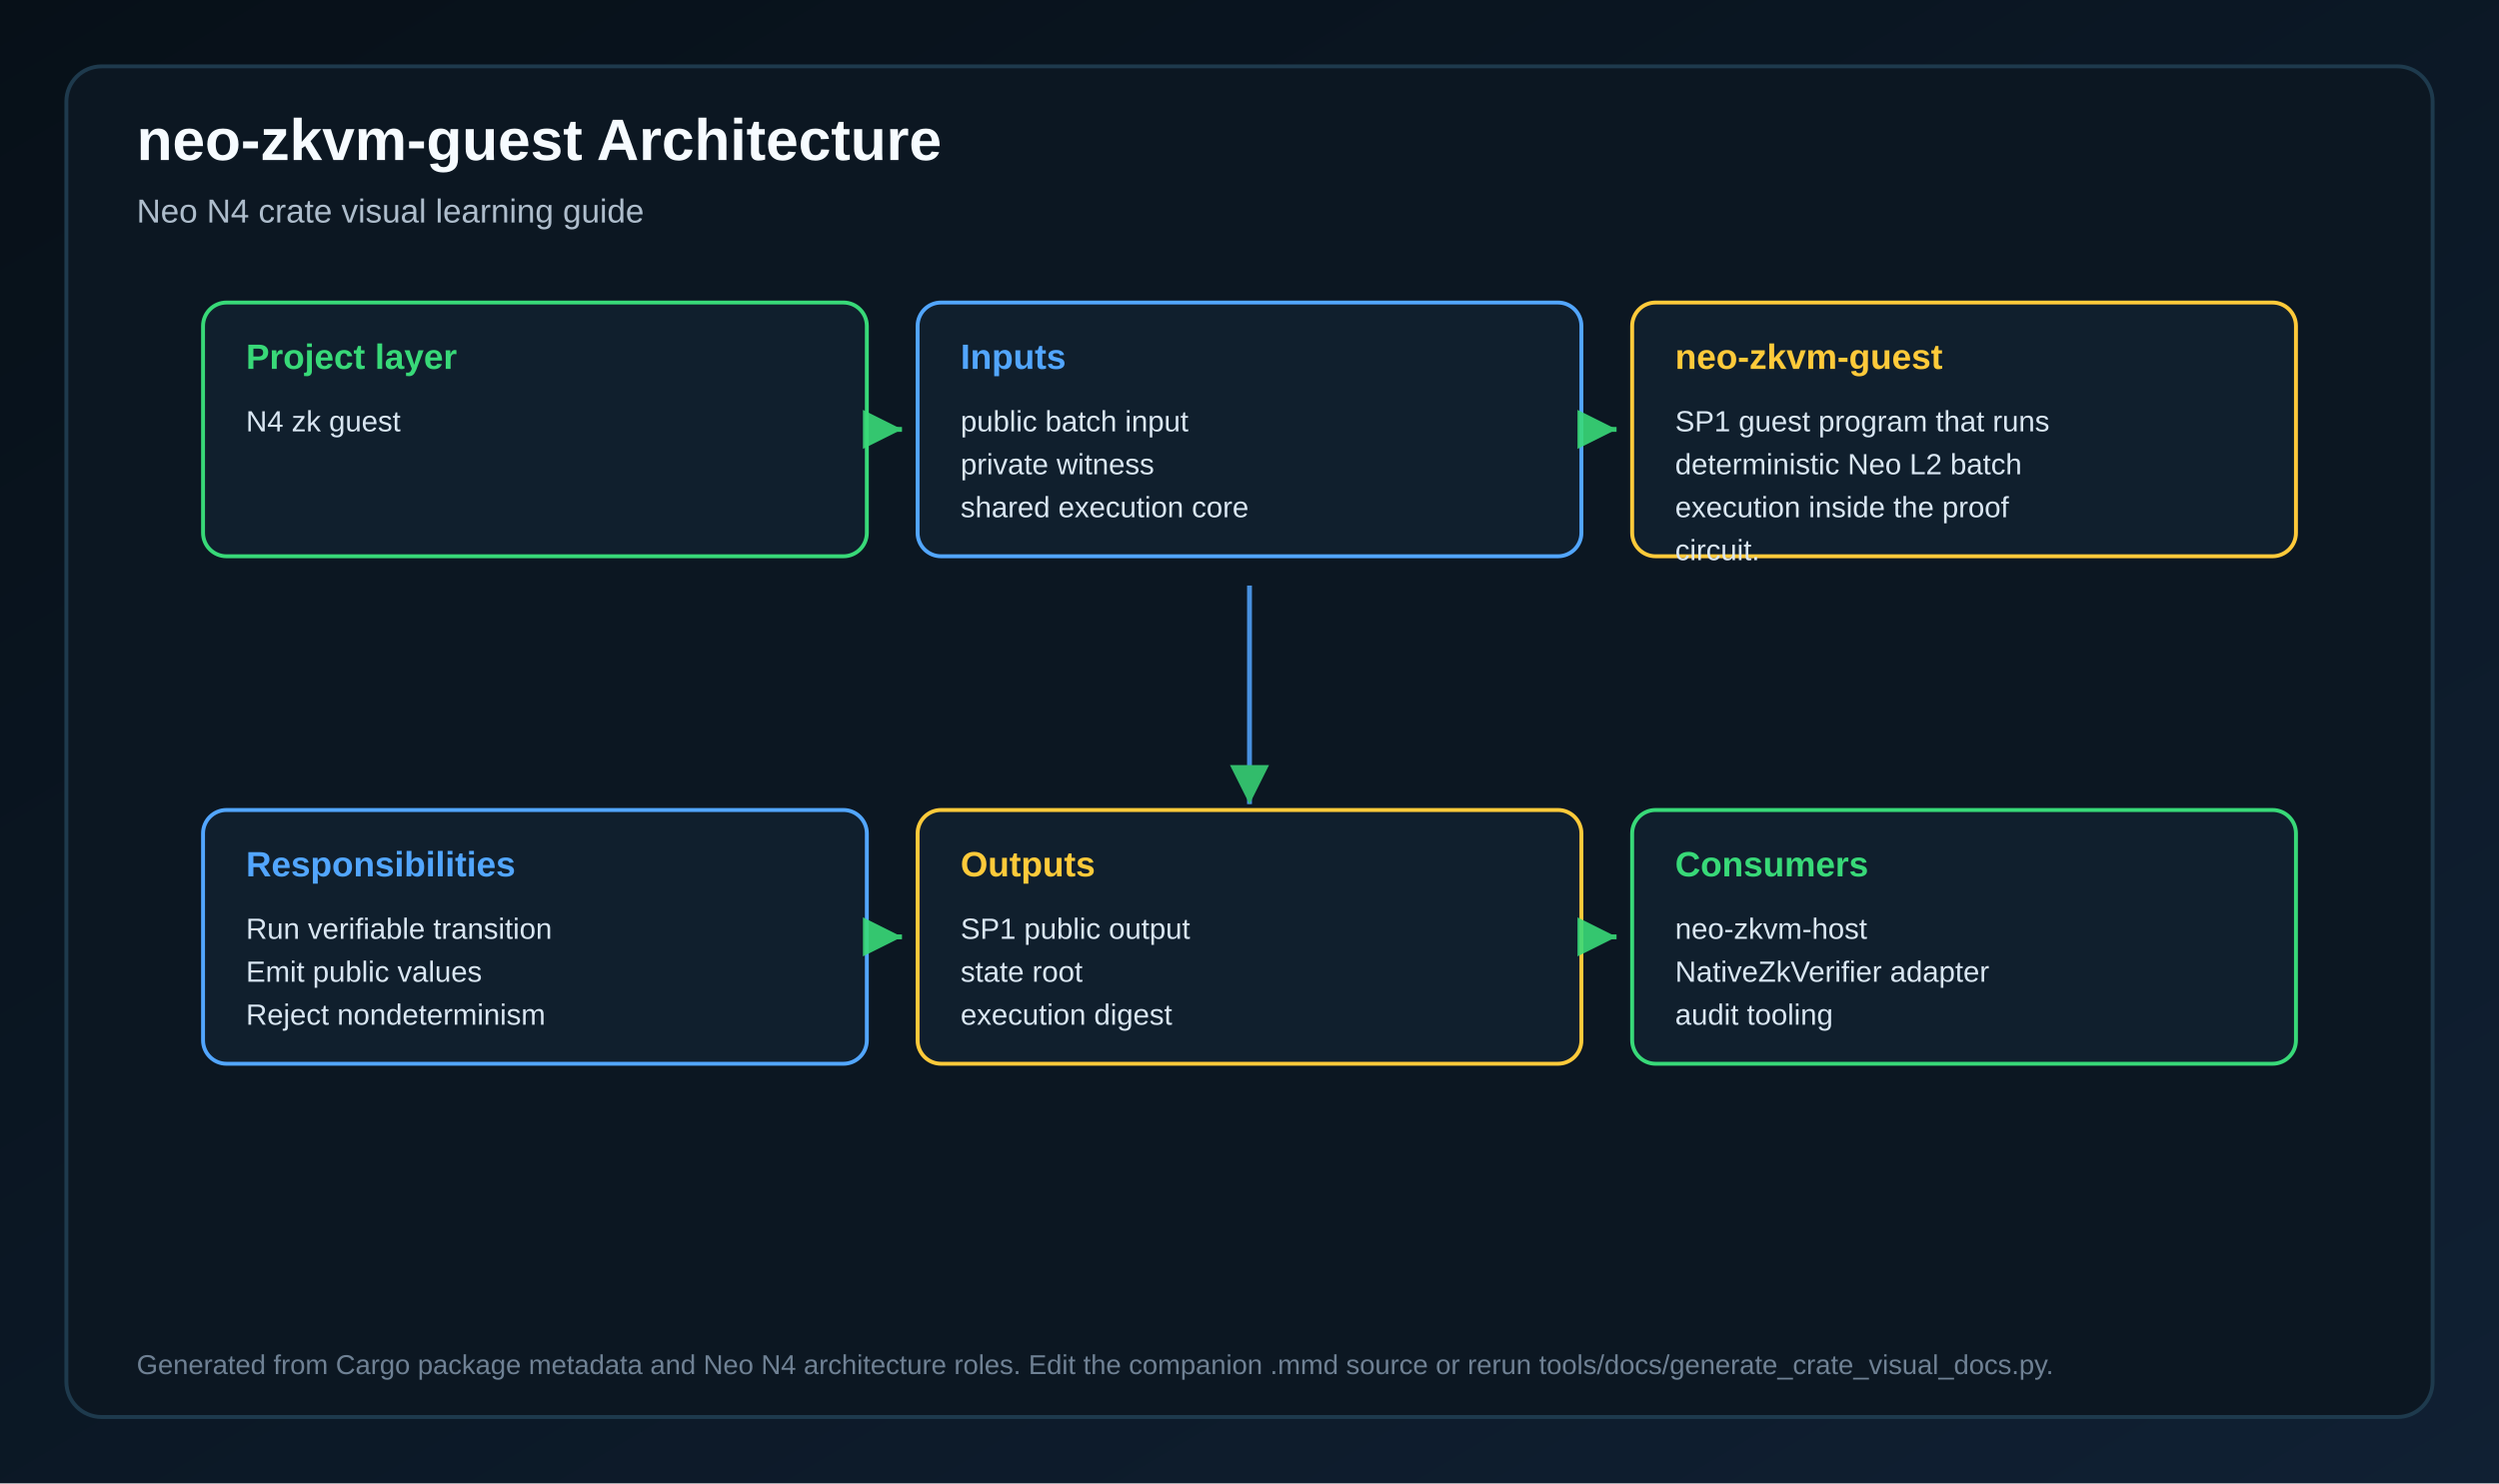
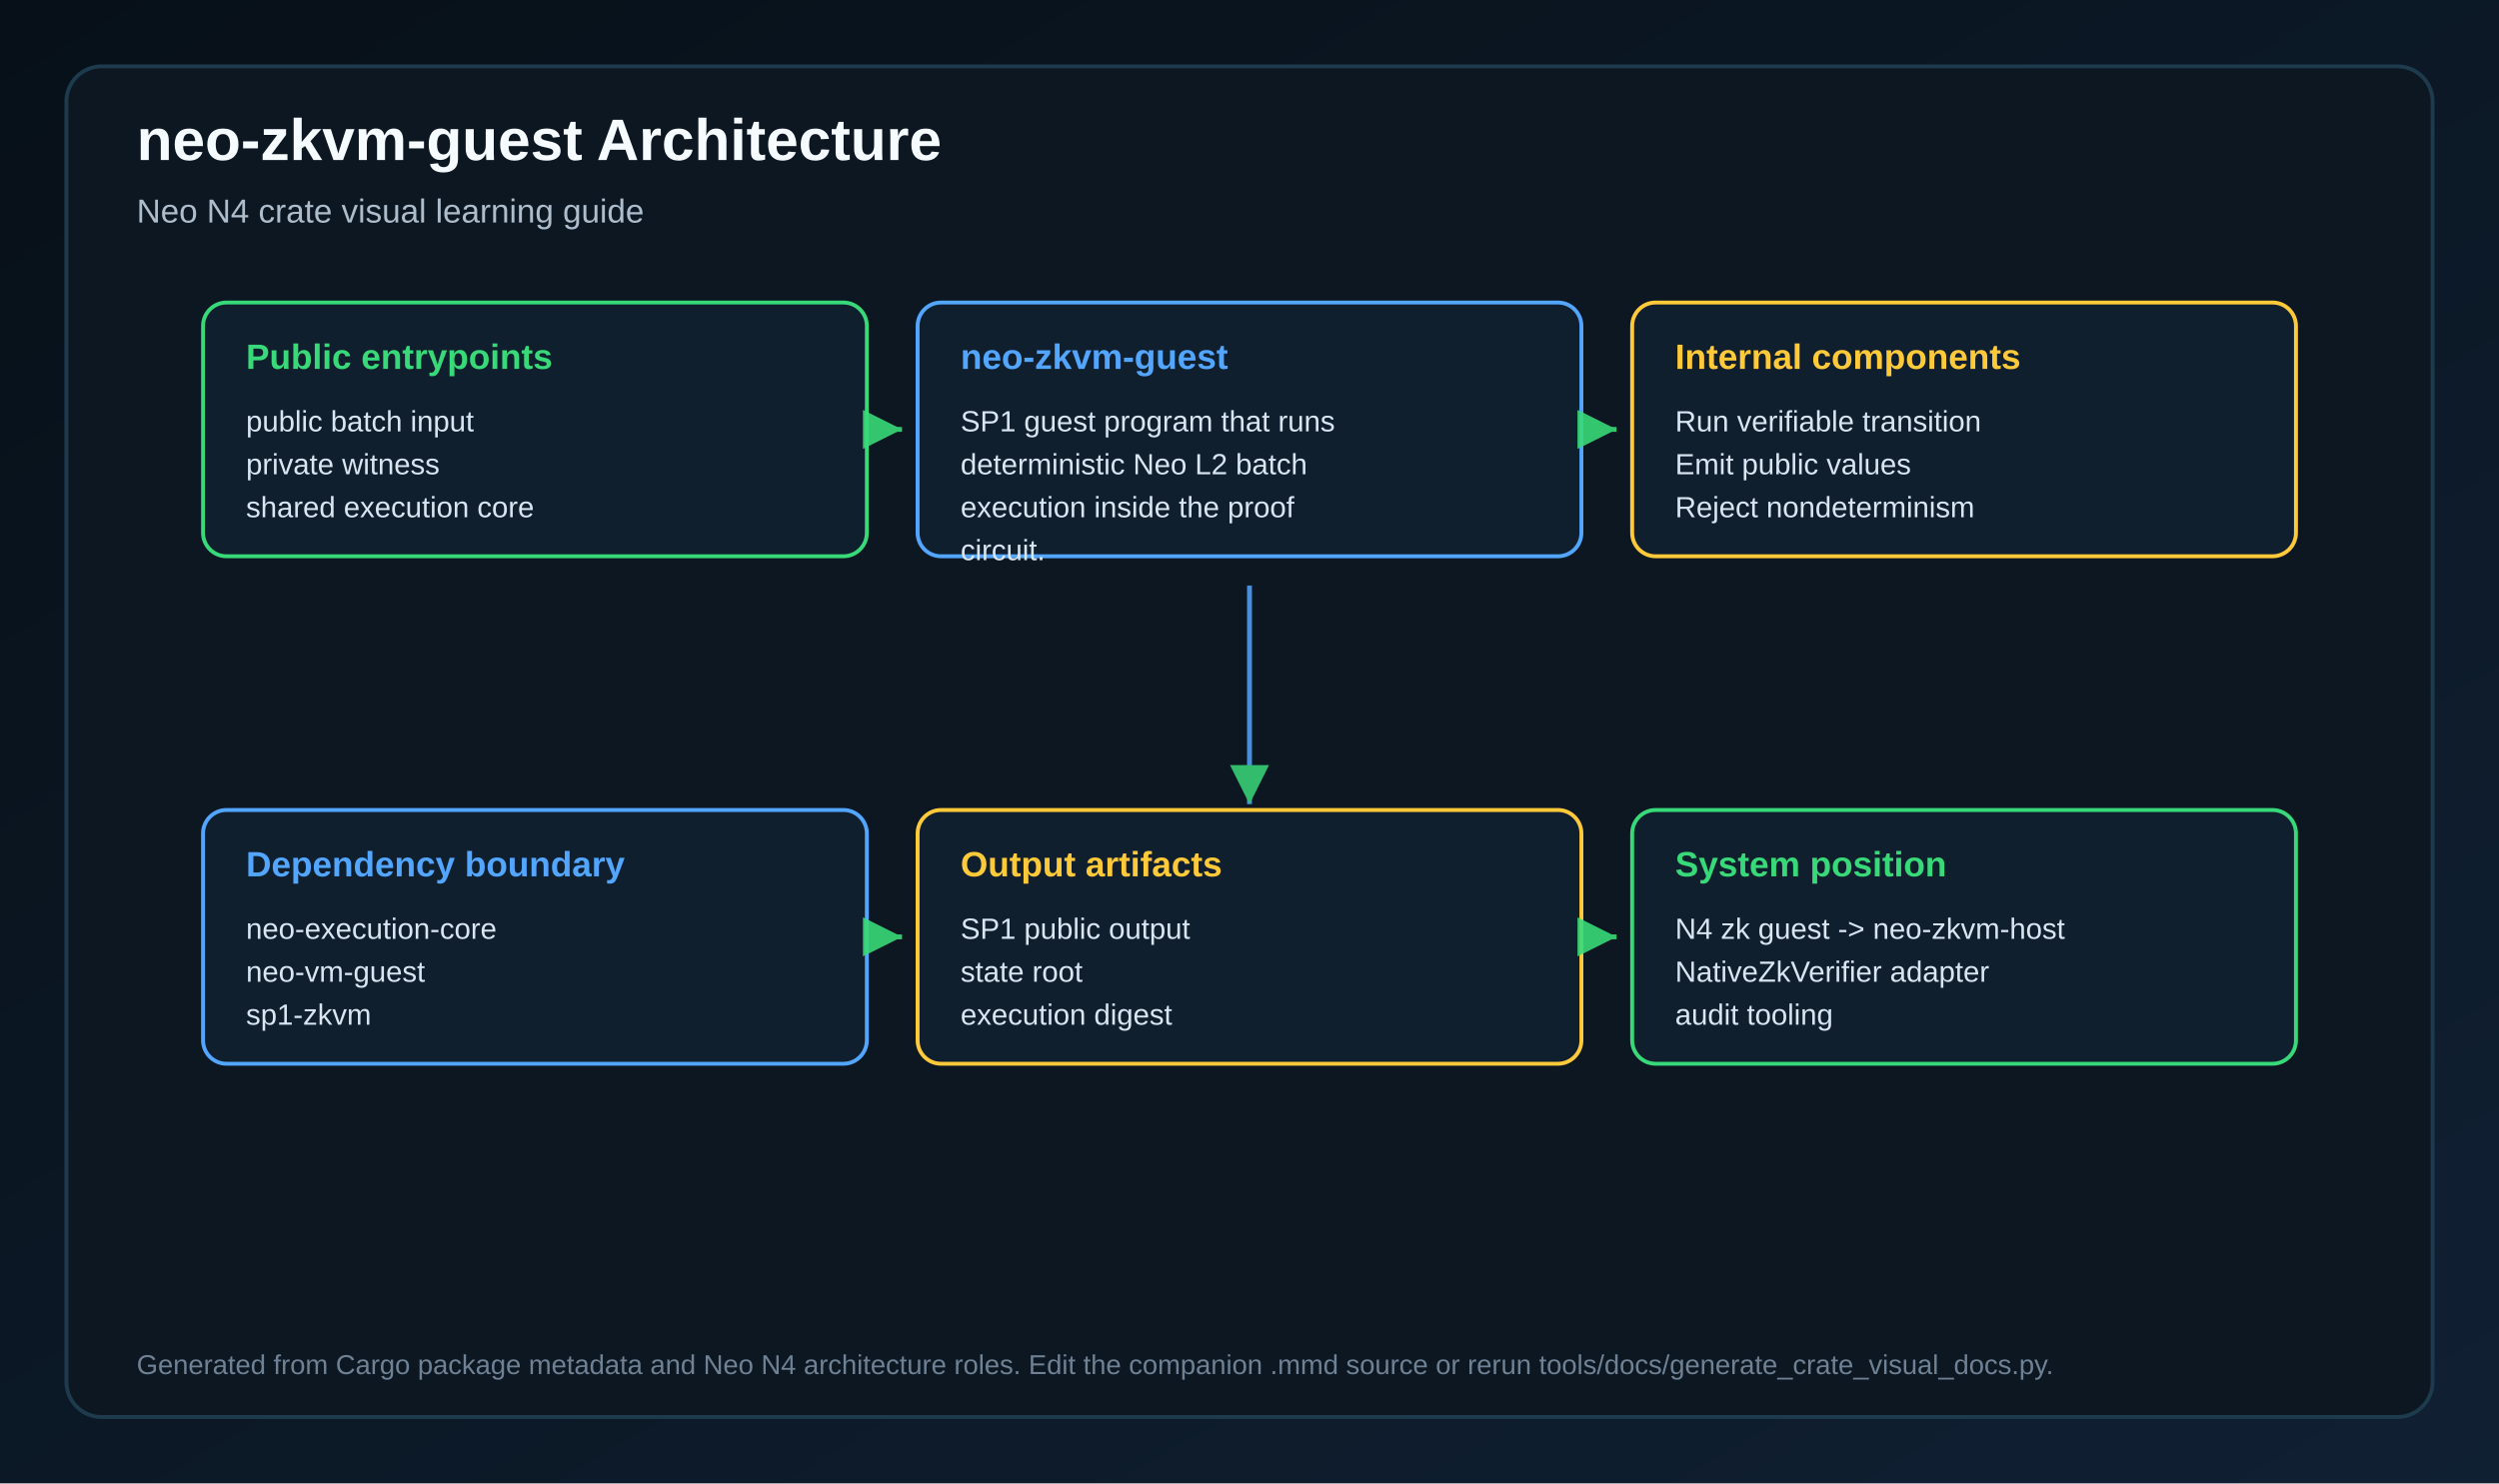
<svg xmlns="http://www.w3.org/2000/svg" width="1280" height="760" viewBox="0 0 1280 760" role="img" aria-label="neo-zkvm-guest Architecture">
  <defs>
    <linearGradient id="bg" x1="0" x2="1" y1="0" y2="1">
      <stop offset="0" stop-color="#071018" />
      <stop offset="1" stop-color="#102033" />
    </linearGradient>
    <marker id="arrow" markerWidth="12" markerHeight="12" refX="10" refY="6" orient="auto">
      <path d="M2,2 L10,6 L2,10 Z" fill="#38d978" />
    </marker>
  </defs>
  <rect x="0" y="0" width="1280" height="760" fill="url(#bg)" />
  <rect x="34" y="34" width="1212" height="692" rx="18" fill="#0c1722" stroke="#1e3a4d" stroke-width="2" />
  <text x="70" y="82" fill="#f6fbff" font-size="30" font-family="Segoe UI, Arial, sans-serif" font-weight="700">neo-zkvm-guest Architecture</text>
  <text x="70" y="114" fill="#aebdcc" font-size="17" font-family="Segoe UI, Arial, sans-serif">Neo N4 crate visual learning guide</text>
  <rect x="104" y="155" width="340" height="130" rx="12" fill="#101f2d" stroke="#38d978" stroke-width="2" />
-   <text x="126" y="189" fill="#38d978" font-size="18" font-family="Segoe UI, Arial, sans-serif" font-weight="700">Project layer</text>
-   <text x="126" y="221" fill="#d9e6f2" font-size="15" font-family="Segoe UI, Arial, sans-serif">N4 zk guest</text>
+   <text x="126" y="189" fill="#38d978" font-size="18" font-family="Segoe UI, Arial, sans-serif" font-weight="700">Public entrypoints</text>
+   <text x="126" y="221" fill="#d9e6f2" font-size="15" font-family="Segoe UI, Arial, sans-serif">public batch input</text>
+   <text x="126" y="243" fill="#d9e6f2" font-size="15" font-family="Segoe UI, Arial, sans-serif">private witness</text>
+   <text x="126" y="265" fill="#d9e6f2" font-size="15" font-family="Segoe UI, Arial, sans-serif">shared execution core</text>
  <rect x="470" y="155" width="340" height="130" rx="12" fill="#101f2d" stroke="#52a6ff" stroke-width="2" />
-   <text x="492" y="189" fill="#52a6ff" font-size="18" font-family="Segoe UI, Arial, sans-serif" font-weight="700">Inputs</text>
-   <text x="492" y="221" fill="#d9e6f2" font-size="15" font-family="Segoe UI, Arial, sans-serif">public batch input</text>
-   <text x="492" y="243" fill="#d9e6f2" font-size="15" font-family="Segoe UI, Arial, sans-serif">private witness</text>
-   <text x="492" y="265" fill="#d9e6f2" font-size="15" font-family="Segoe UI, Arial, sans-serif">shared execution core</text>
+   <text x="492" y="189" fill="#52a6ff" font-size="18" font-family="Segoe UI, Arial, sans-serif" font-weight="700">neo-zkvm-guest</text>
+   <text x="492" y="221" fill="#d9e6f2" font-size="15" font-family="Segoe UI, Arial, sans-serif">SP1 guest program that runs</text>
+   <text x="492" y="243" fill="#d9e6f2" font-size="15" font-family="Segoe UI, Arial, sans-serif">deterministic Neo L2 batch</text>
+   <text x="492" y="265" fill="#d9e6f2" font-size="15" font-family="Segoe UI, Arial, sans-serif">execution inside the proof</text>
+   <text x="492" y="287" fill="#d9e6f2" font-size="15" font-family="Segoe UI, Arial, sans-serif">circuit.</text>
  <line x1="452" y1="220" x2="462" y2="220" stroke="#38d978" stroke-width="2.5" marker-end="url(#arrow)" opacity="0.9" />
  <rect x="836" y="155" width="340" height="130" rx="12" fill="#101f2d" stroke="#ffca3a" stroke-width="2" />
-   <text x="858" y="189" fill="#ffca3a" font-size="18" font-family="Segoe UI, Arial, sans-serif" font-weight="700">neo-zkvm-guest</text>
-   <text x="858" y="221" fill="#d9e6f2" font-size="15" font-family="Segoe UI, Arial, sans-serif">SP1 guest program that runs</text>
-   <text x="858" y="243" fill="#d9e6f2" font-size="15" font-family="Segoe UI, Arial, sans-serif">deterministic Neo L2 batch</text>
-   <text x="858" y="265" fill="#d9e6f2" font-size="15" font-family="Segoe UI, Arial, sans-serif">execution inside the proof</text>
-   <text x="858" y="287" fill="#d9e6f2" font-size="15" font-family="Segoe UI, Arial, sans-serif">circuit.</text>
+   <text x="858" y="189" fill="#ffca3a" font-size="18" font-family="Segoe UI, Arial, sans-serif" font-weight="700">Internal components</text>
+   <text x="858" y="221" fill="#d9e6f2" font-size="15" font-family="Segoe UI, Arial, sans-serif">Run verifiable transition</text>
+   <text x="858" y="243" fill="#d9e6f2" font-size="15" font-family="Segoe UI, Arial, sans-serif">Emit public values</text>
+   <text x="858" y="265" fill="#d9e6f2" font-size="15" font-family="Segoe UI, Arial, sans-serif">Reject nondeterminism</text>
  <line x1="818" y1="220" x2="828" y2="220" stroke="#38d978" stroke-width="2.5" marker-end="url(#arrow)" opacity="0.9" />
  <rect x="104" y="415" width="340" height="130" rx="12" fill="#101f2d" stroke="#52a6ff" stroke-width="2" />
-   <text x="126" y="449" fill="#52a6ff" font-size="18" font-family="Segoe UI, Arial, sans-serif" font-weight="700">Responsibilities</text>
-   <text x="126" y="481" fill="#d9e6f2" font-size="15" font-family="Segoe UI, Arial, sans-serif">Run verifiable transition</text>
-   <text x="126" y="503" fill="#d9e6f2" font-size="15" font-family="Segoe UI, Arial, sans-serif">Emit public values</text>
-   <text x="126" y="525" fill="#d9e6f2" font-size="15" font-family="Segoe UI, Arial, sans-serif">Reject nondeterminism</text>
+   <text x="126" y="449" fill="#52a6ff" font-size="18" font-family="Segoe UI, Arial, sans-serif" font-weight="700">Dependency boundary</text>
+   <text x="126" y="481" fill="#d9e6f2" font-size="15" font-family="Segoe UI, Arial, sans-serif">neo-execution-core</text>
+   <text x="126" y="503" fill="#d9e6f2" font-size="15" font-family="Segoe UI, Arial, sans-serif">neo-vm-guest</text>
+   <text x="126" y="525" fill="#d9e6f2" font-size="15" font-family="Segoe UI, Arial, sans-serif">sp1-zkvm</text>
  <rect x="470" y="415" width="340" height="130" rx="12" fill="#101f2d" stroke="#ffca3a" stroke-width="2" />
-   <text x="492" y="449" fill="#ffca3a" font-size="18" font-family="Segoe UI, Arial, sans-serif" font-weight="700">Outputs</text>
+   <text x="492" y="449" fill="#ffca3a" font-size="18" font-family="Segoe UI, Arial, sans-serif" font-weight="700">Output artifacts</text>
  <text x="492" y="481" fill="#d9e6f2" font-size="15" font-family="Segoe UI, Arial, sans-serif">SP1 public output</text>
  <text x="492" y="503" fill="#d9e6f2" font-size="15" font-family="Segoe UI, Arial, sans-serif">state root</text>
  <text x="492" y="525" fill="#d9e6f2" font-size="15" font-family="Segoe UI, Arial, sans-serif">execution digest</text>
  <line x1="452" y1="480" x2="462" y2="480" stroke="#38d978" stroke-width="2.5" marker-end="url(#arrow)" opacity="0.9" />
  <rect x="836" y="415" width="340" height="130" rx="12" fill="#101f2d" stroke="#38d978" stroke-width="2" />
-   <text x="858" y="449" fill="#38d978" font-size="18" font-family="Segoe UI, Arial, sans-serif" font-weight="700">Consumers</text>
-   <text x="858" y="481" fill="#d9e6f2" font-size="15" font-family="Segoe UI, Arial, sans-serif">neo-zkvm-host</text>
+   <text x="858" y="449" fill="#38d978" font-size="18" font-family="Segoe UI, Arial, sans-serif" font-weight="700">System position</text>
+   <text x="858" y="481" fill="#d9e6f2" font-size="15" font-family="Segoe UI, Arial, sans-serif">N4 zk guest -&gt; neo-zkvm-host</text>
  <text x="858" y="503" fill="#d9e6f2" font-size="15" font-family="Segoe UI, Arial, sans-serif">NativeZkVerifier adapter</text>
  <text x="858" y="525" fill="#d9e6f2" font-size="15" font-family="Segoe UI, Arial, sans-serif">audit tooling</text>
  <line x1="818" y1="480" x2="828" y2="480" stroke="#38d978" stroke-width="2.5" marker-end="url(#arrow)" opacity="0.9" />
  <path d="M640 300 C640 350 640 370 640 412" stroke="#52a6ff" stroke-width="2.5" fill="none" marker-end="url(#arrow)" opacity="0.85" />
  <text x="70" y="704" fill="#6f8194" font-size="14" font-family="Segoe UI, Arial, sans-serif">Generated from Cargo package metadata and Neo N4 architecture roles. Edit the companion .mmd source or rerun tools/docs/generate_crate_visual_docs.py.</text>
</svg>
